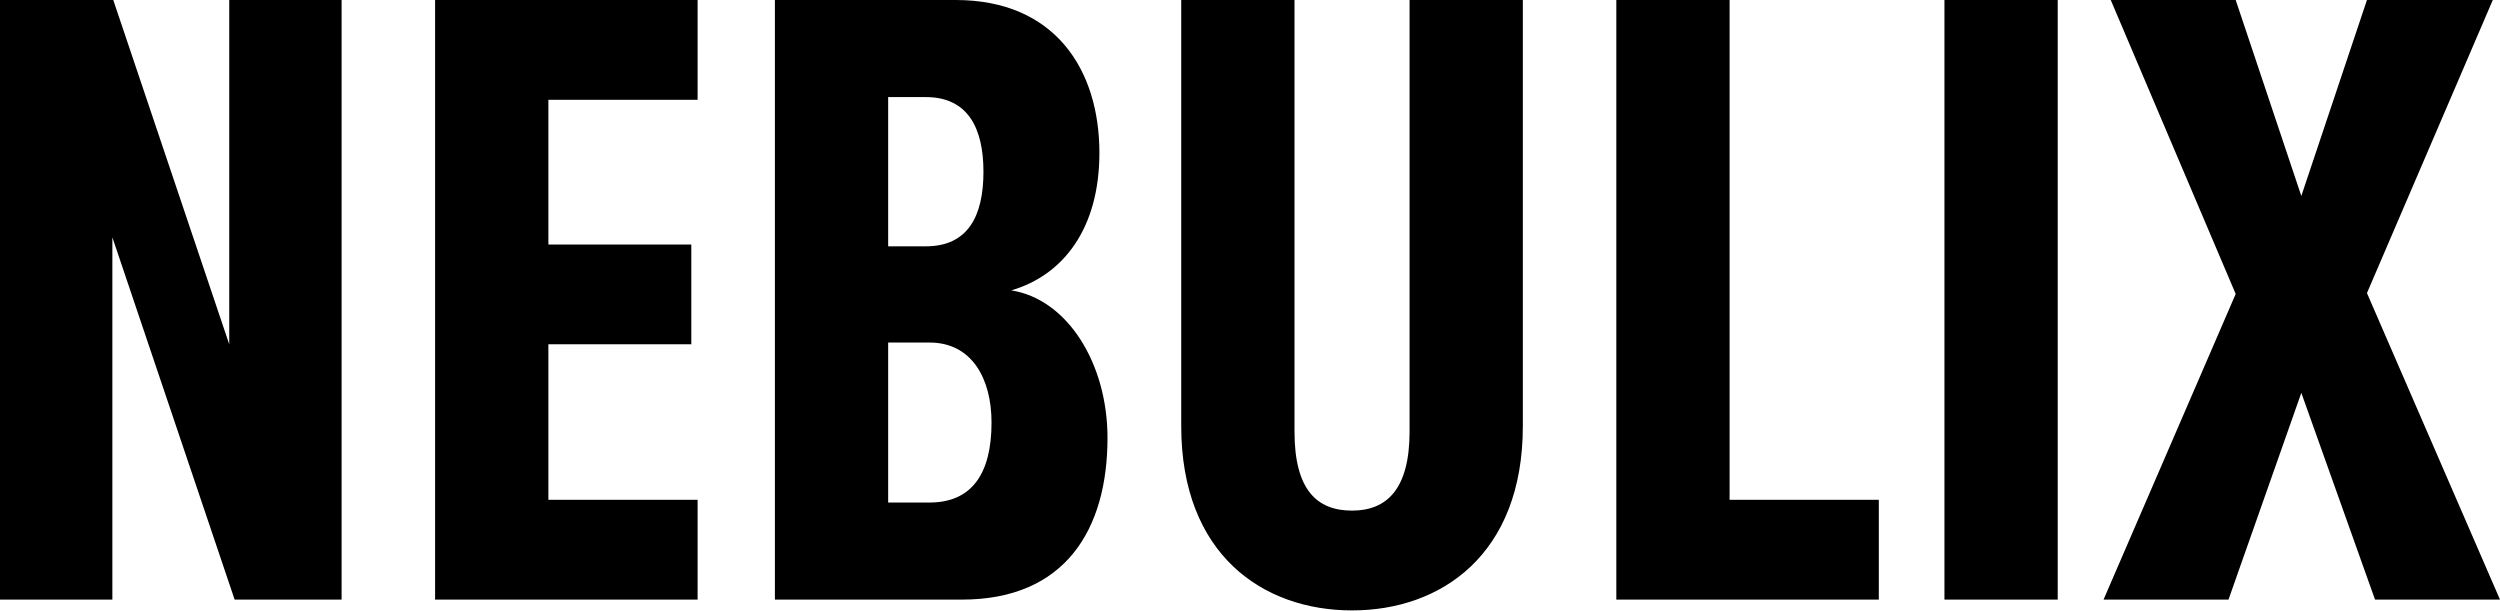
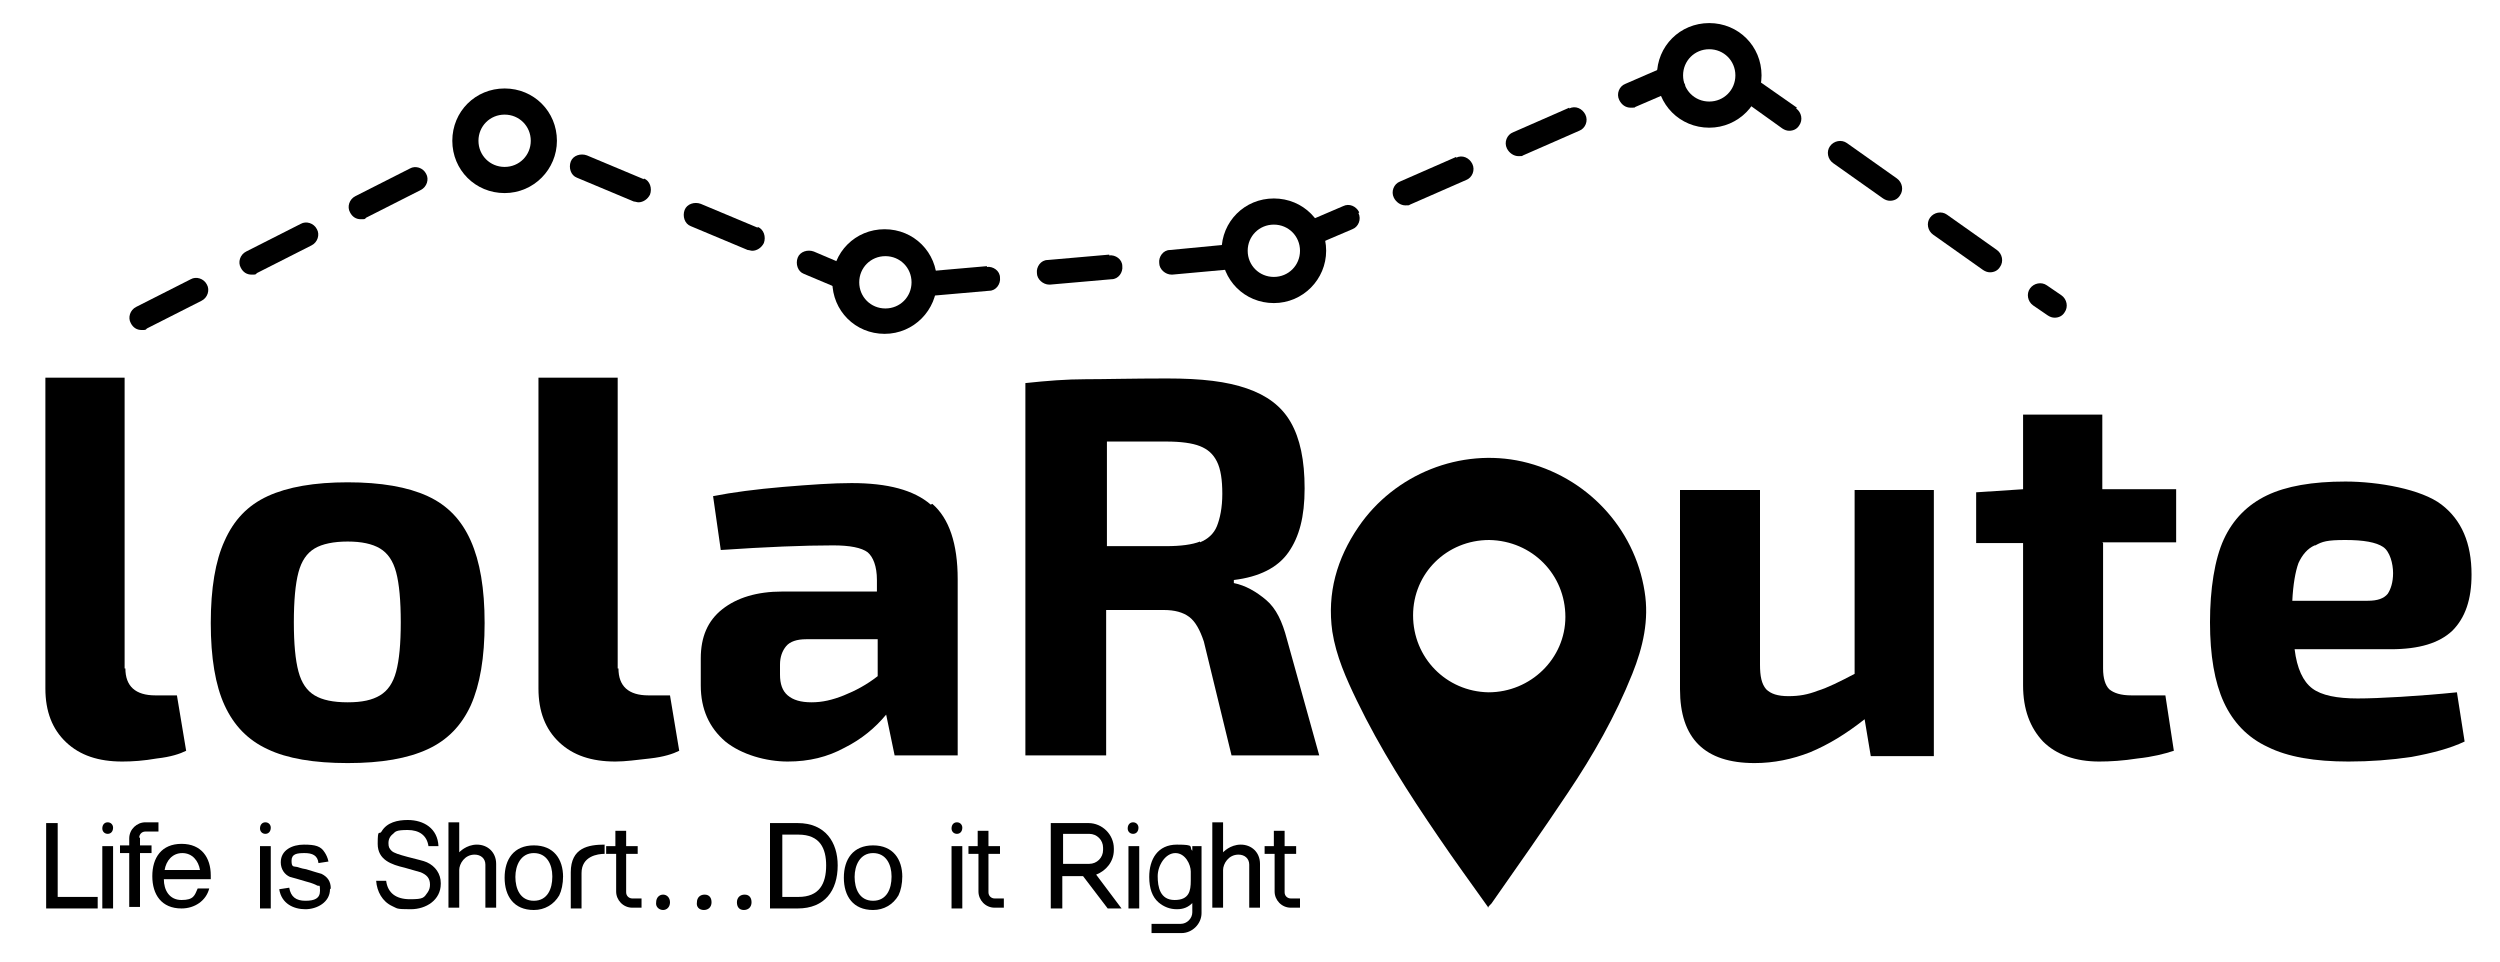
- <svg xmlns="http://www.w3.org/2000/svg" xml:space="preserve" style="enable-background:new 0 0 1164.06 284.21" viewBox="0 0 1164.06 284.21">
-   <path d="M109.25 279.19 52.32 110.5v168.69H0V0h52.74l54 160.32V0h52.32v279.19h-49.81zm93.34 0V0h122.23v46.46h-69.48v67.39h66.55v46.46h-66.55v72.41h69.48v46.46H202.59zm158.22 0V0h84.13c46.46 0 66.97 32.65 66.97 71.16 0 35.16-16.74 56.93-41.02 64.04 26.37 4.19 44.79 34.32 44.79 68.65 0 42.7-19.67 75.34-67.81 75.34h-87.06zm52.74-164.5h17.58c19.67 0 26.79-14.23 26.79-34.74 0-20.09-7.12-34.74-26.79-34.74h-17.58v69.48zm0 119.3h19.25c19.67 0 28.88-13.39 28.88-37.25 0-20.51-9.21-37.25-28.88-37.25h-19.25v74.5zM550.01 0h52.74v200.92c0 27.21 10.46 36.83 26.79 36.83 15.91 0 26.79-9.63 26.79-36.83V0h52.74v198.41c0 59.86-38.09 85.81-79.53 85.81s-79.53-25.95-79.53-85.81V0zM752.6 279.19V0h52.74v232.73h69.48v46.46H752.6zm152.78 0V0h52.74v279.19h-52.74zm200.49 0-34.32-96.27-33.91 96.27h-58.18l61.53-142.32L982.81 0h58.18l30.56 91.25L1102.11 0h58.6l-58.6 136.46 61.95 142.74h-58.19z" fill="currentColor" />
+ <svg xmlns="http://www.w3.org/2000/svg" id="Capa_1" version="1.1" viewBox="0 0 325 125">
+   <defs>
+     <style>
+       .st0 {
+         fill: "#d5533d";
+       }
+     </style>
+   </defs>
+   <polygon class="st0" points="6 107 6 118.1 12.7 118.1 12.7 116.6 7.5 116.6 7.5 107 6 107" />
+   <g fill="currentColor">
+     <path class="st0" d="M14.7,107.6h0c0,.5-.3.8-.7.8s-.7-.3-.7-.7h0c0-.5.3-.8.7-.8s.7.3.7.7M13.3,110h1.4v8.1h-1.4v-8.1Z" />
+     <path class="st0" d="M18.2,108.9v1h1.5v1h-1.5v7h-1.4v-7h-1.2v-1h1.2v-.9c0-1.2,1-2.1,2.1-2.1h1.7v1.2h-1.7c-.5,0-.8.4-.8.8" />
+     <path class="st0" d="M27.4,114.3h-6.1c0,1.4.7,2.7,2.3,2.7s1.7-.6,2.1-1.5h1.5c-.4,1.6-1.9,2.6-3.6,2.6-2.6,0-3.8-1.8-3.8-4.2s1.2-4.2,3.8-4.2,3.8,1.8,3.8,4.1,0,.3,0,.5M26,113.1c-.2-1.2-1-2.2-2.3-2.2s-2.1,1-2.3,2.2h4.6Z" />
+     <path class="st0" d="M35.2,107.6h0c0,.5-.3.8-.7.8s-.7-.3-.7-.7h0c0-.5.3-.8.7-.8s.7.3.7.7M33.8,110h1.4v8.1h-1.4v-8.1Z" />
+     <path class="st0" d="M42.9,115.6c0,1.7-1.7,2.6-3.2,2.6s-3.1-.7-3.4-2.6l1.3-.2c.2,1.2.9,1.7,2.1,1.7s1.9-.3,1.9-1.3-.1-.5-.4-.7c-.2-.1-.6-.3-1.4-.5-1-.3-1.7-.5-2.1-.6-.7-.3-1.2-1-1.2-1.9,0-1.6,1.5-2.3,3-2.3s2.2.2,2.7,1c.2.3.4.7.5,1.2l-1.3.2c-.1-1-.8-1.3-1.8-1.3s-1.7.1-1.7,1,.3.7.7.8c.1,0,.5.2,1.2.3,1,.3,1.6.5,2,.6.8.4,1.2,1,1.2,1.9" />
+     <path class="st0" d="M57.3,114.9c0,2.1-1.9,3.3-3.9,3.3s-1.7-.1-2.4-.4c-1.3-.6-2-1.9-2.1-3.3h1.3c.2,1.6,1.3,2.4,3.1,2.4s1.8-.2,2.3-.9c.2-.3.3-.6.3-1,0-.9-.5-1.3-1.2-1.6-.3-.1-1.1-.3-2.1-.6-1.7-.4-3.5-1-3.5-3.1s.2-1.1.5-1.6c.7-1.2,2.1-1.5,3.4-1.5,2.1,0,3.9,1.1,4,3.4h-1.3c-.2-1.4-1.2-2.1-2.7-2.1s-1.6.2-1.9.5c-.4.3-.6.7-.6,1.2s.1.7.4,1c.3.3,1,.5,2.1.8,1.1.3,2.1.5,2.5.7,1.1.5,1.8,1.5,1.8,2.7" />
+     <path class="st0" d="M64.5,112.3v5.7h-1.4v-5.6c0-.8-.6-1.3-1.4-1.3-1.3,0-2,1.2-2,2v4.9h-1.4v-11.1h1.4v3.9s.9-1,2.3-1,2.5,1,2.5,2.5" />
+     <path class="st0" d="M73.2,113.9c0,1-.2,1.9-.5,2.5-.7,1.2-1.9,1.9-3.3,1.9-2.6,0-3.8-1.8-3.8-4.2s1.2-4.2,3.8-4.2,3.8,1.8,3.8,4.1M71.8,113.9c0-1.5-.7-3-2.4-3s-2.4,1.6-2.4,3.1.6,3.1,2.4,3.1,2.4-1.6,2.4-3.1" />
+     <path class="st0" d="M78.6,109.7v1.3c-.9,0-3,.3-3,2.5v4.6h-1.4v-4.7c0-3.2,2.3-3.6,4.4-3.6" />
+     <path class="st0" d="M83.4,116.8v1.2h-1.2c-1.2,0-2.1-1-2.1-2.1v-4.9h-1.3v-1h1.2v-2h1.4v2h1.5v1h-1.5v5c0,.5.4.8.8.8h1.2Z" />
+     <path class="st0" d="M85.3,117.3c0-.6.4-1,.9-1s.9.4.9,1-.4,1-.9,1-1-.4-.9-1M90.6,117.3c0-.6.4-1,1-1s.9.4.9,1c0,.6-.4,1-1,1s-1-.4-.9-1M95.8,117.3c0-.6.4-1,1-1s.9.4.9,1-.4,1-1,1-.9-.4-.9-1" />
+     <path class="st0" d="M108.9,112.5c0,3.3-1.7,5.6-5.2,5.6h-3.6v-11.1h3.6c3.6,0,5.2,2.5,5.2,5.5M107.4,112.5c0-2.2-.8-4-3.6-4h-2.1v8.1h2.1c2.7,0,3.6-1.7,3.6-4.1" />
+     <path class="st0" d="M117.3,113.9c0,1-.2,1.9-.5,2.5-.7,1.2-1.9,1.9-3.3,1.9-2.6,0-3.8-1.8-3.8-4.2s1.2-4.2,3.8-4.2,3.8,1.8,3.8,4.1M115.9,113.9c0-1.5-.7-3-2.4-3s-2.4,1.6-2.4,3.1.6,3.1,2.4,3.1,2.4-1.6,2.4-3.1" />
+     <path class="st0" d="M125.1,107.6h0c0,.5-.3.8-.7.8s-.7-.3-.7-.7h0c0-.5.3-.8.7-.8s.7.3.7.7M123.7,110h1.4v8.1h-1.4v-8.1Z" />
+     <path class="st0" d="M130.5,116.8v1.2h-1.2c-1.2,0-2.1-1-2.1-2.1v-4.9h-1.3v-1h1.2v-2h1.4v2h1.5v1h-1.5v5c0,.5.4.8.8.8h1.2Z" />
+     <path class="st0" d="M145.9,118.1h-1.9l-3.2-4.2h-2.7v4.2h-1.5v-11.1h4.9c1.8,0,3.3,1.5,3.3,3.3v.2c0,1.5-1,2.7-2.3,3.2l3.3,4.4ZM141.6,112.3c1,0,1.8-.8,1.8-1.8v-.3c0-1-.8-1.8-1.8-1.8h-3.4v3.9h3.4Z" />
+     <path class="st0" d="M148,107.6h0c0,.5-.3.8-.7.8s-.7-.3-.7-.7h0c0-.5.3-.8.7-.8s.7.3.7.7M146.7,110h1.4v8.1h-1.4v-8.1Z" />
+     <path class="st0" d="M156.2,110v8.7c0,1.4-1.2,2.6-2.6,2.6h-3.9v-1.2h3.8c.8,0,1.5-.7,1.5-1.5v-1.2c-.5.5-1.1.8-2,.8s-1.7-.3-2.4-.9c-.8-.7-1.2-1.8-1.2-3.3,0-2.3,1.1-4.2,3.6-4.2s1.5.3,2,.8v-.6h1.4ZM154.8,113.3c0-.9-.7-2.4-2-2.4s-2.3,1.6-2.3,3,.3,3.1,2.2,3.1,2.1-1.2,2.1-2.5v-1.2Z" />
+     <path class="st0" d="M163.8,112.3v5.7h-1.4v-5.6c0-.8-.6-1.3-1.4-1.3-1.3,0-2,1.2-2,2v4.9h-1.4v-11.1h1.4v3.9s.9-1,2.3-1,2.5,1,2.5,2.5" />
+     <path class="st0" d="M169,116.8v1.2h-1.2c-1.2,0-2.1-1-2.1-2.1v-4.9h-1.3v-1h1.2v-2h1.4v2h1.5v1h-1.5v5c0,.5.4.8.8.8h1.2Z" />
+     <path class="st0" d="M110.5,34.7l-4.7-2c-.8-.3-1.8,0-2.1.8-.3.8,0,1.8.8,2.1l5.7,2.4c-.3-1.1-.2-2.3.2-3.4" />
+     <path class="st0" d="M98.5,29.6l-7.4-3.1c-.8-.3-1.8,0-2.1.8-.3.8,0,1.8.8,2.1l7.4,3.1c.2,0,.4.1.6.1.6,0,1.2-.4,1.5-1,.3-.8,0-1.8-.8-2.1" />
+     <path class="st0" d="M144.2,33.1l-8,.7c-.9,0-1.5.9-1.4,1.7,0,.8.8,1.5,1.6,1.5s0,0,.1,0l8-.7c.9,0,1.5-.9,1.4-1.7,0-.9-.9-1.5-1.7-1.4" />
+     <path class="st0" d="M83.7,23.3l-7.4-3.1c-.8-.3-1.8,0-2.1.8-.3.8,0,1.8.8,2.1l7.4,3.1c.2,0,.4.1.6.1.6,0,1.2-.4,1.5-1,.3-.8,0-1.8-.8-2.1" />
+     <path class="st0" d="M128.3,34.6l-8,.7c-.3,0-.5.1-.7.2.2.9.2,1.8,0,2.7.3.2.6.3.9.3s0,0,.1,0l8-.7c.9,0,1.5-.9,1.4-1.7,0-.9-.9-1.5-1.7-1.4" />
+     <path class="st0" d="M24.8,36.3l-7.1,3.6c-.8.4-1.1,1.4-.7,2.1.3.6.8.9,1.4.9s.5,0,.7-.2l7.1-3.6c.8-.4,1.1-1.4.7-2.1-.4-.8-1.4-1.1-2.1-.7" />
+     <path class="st0" d="M39.1,29.1l-7.1,3.6c-.8.4-1.1,1.4-.7,2.1.3.6.8.9,1.4.9s.5,0,.7-.2l7.1-3.6c.8-.4,1.1-1.4.7-2.1-.4-.8-1.4-1.1-2.1-.7" />
+     <path class="st0" d="M53.3,21.9l-7.1,3.6c-.8.4-1.1,1.4-.7,2.1.3.6.8.9,1.4.9s.5,0,.7-.2l7.1-3.6c.8-.4,1.1-1.4.7-2.1-.4-.8-1.4-1.1-2.1-.7" />
+     <path class="st0" d="M159.4,31.8l-7.3.7c-.9,0-1.5.9-1.4,1.7,0,.8.8,1.5,1.6,1.5s0,0,.1,0l7.7-.7c-.5-.9-.8-2.1-.7-3.1" />
+     <path class="st0" d="M246.6,23.2l-6.5-4.6c-.7-.5-1.7-.3-2.2.4-.5.7-.3,1.7.4,2.2l6.5,4.6c.3.2.6.3.9.3.5,0,1-.2,1.3-.7.5-.7.3-1.7-.4-2.2" />
+     <path class="st0" d="M233.6,14l-6-4.2c-.3,1-1,2-1.9,2.6l6,4.3c.3.2.6.3.9.3.5,0,1-.2,1.3-.7.5-.7.3-1.7-.4-2.2" />
+     <path class="st0" d="M259.6,32.5l-6.5-4.6c-.7-.5-1.7-.3-2.2.4-.5.7-.3,1.7.4,2.2l6.5,4.6c.3.2.6.3.9.3.5,0,1-.2,1.3-.7.5-.7.3-1.7-.4-2.2" />
+     <path class="st0" d="M176.7,27.6c-.4-.8-1.3-1.2-2.1-.8l-6.3,2.7c.6.9.8,2.1.7,3.2l6.8-2.9c.8-.3,1.2-1.3.8-2.1" />
+     <path class="st0" d="M268,38.4l-1.9-1.3c-.7-.5-1.7-.3-2.2.4-.5.7-.3,1.7.4,2.2l1.9,1.3c.3.2.6.3.9.3.5,0,1-.2,1.3-.7.5-.7.3-1.7-.4-2.2" />
+     <path class="st0" d="M189.3,20.4l-7.3,3.2c-.8.3-1.2,1.3-.8,2.1.3.6.9,1,1.5,1s.4,0,.6-.1l7.3-3.2c.8-.3,1.2-1.3.8-2.1-.4-.8-1.3-1.2-2.1-.8" />
+     <path class="st0" d="M204,14l-7.3,3.2c-.8.3-1.2,1.3-.8,2.1.3.6.9,1,1.5,1s.4,0,.6-.1l7.3-3.2c.8-.3,1.2-1.3.8-2.1-.4-.8-1.3-1.2-2.1-.8" />
+     <path class="st0" d="M218.2,7.9l-6.9,3c-.8.3-1.2,1.3-.8,2.1.3.6.8,1,1.5,1s.4,0,.6-.1l6.5-2.8c-.6-.9-.9-2-.8-3.1" />
+     <path class="st0" d="M121.8,36.6c0,3.7-3,6.8-6.8,6.8s-6.8-3-6.8-6.8,3-6.8,6.8-6.8,6.8,3,6.8,6.8M115.1,33.3c-1.9,0-3.4,1.5-3.4,3.4s1.5,3.4,3.4,3.4,3.4-1.5,3.4-3.4-1.5-3.4-3.4-3.4" />
+     <path class="st0" d="M72.4,18.3c0,3.7-3,6.8-6.8,6.8s-6.8-3-6.8-6.8,3-6.8,6.8-6.8,6.8,3,6.8,6.8M65.6,14.9c-1.9,0-3.4,1.5-3.4,3.4s1.5,3.4,3.4,3.4,3.4-1.5,3.4-3.4-1.5-3.4-3.4-3.4" />
+     <path class="st0" d="M172.4,32.6c0,3.7-3,6.8-6.8,6.8s-6.8-3-6.8-6.8,3-6.8,6.8-6.8,6.8,3,6.8,6.8M165.6,29.2c-1.9,0-3.4,1.5-3.4,3.4s1.5,3.4,3.4,3.4,3.4-1.5,3.4-3.4-1.5-3.4-3.4-3.4" />
+     <path class="st0" d="M229,9.8c0,3.7-3,6.8-6.8,6.8s-6.8-3-6.8-6.8,3-6.8,6.8-6.8,6.8,3,6.8,6.8M222.2,6.4c-1.9,0-3.4,1.5-3.4,3.4s1.5,3.4,3.4,3.4,3.4-1.5,3.4-3.4-1.5-3.4-3.4-3.4" />
+     <path class="st0" d="M193.5,118c-2.2-3.1-4.4-6.1-6.5-9.2-3.9-5.7-7.6-11.5-10.6-17.7-1.4-2.9-2.7-5.8-3.2-9-.7-5,.6-9.5,3.4-13.6,4.7-6.9,13.3-10.3,21.3-8.5,8.3,1.9,14.6,8.6,15.9,16.9.6,3.7-.2,7.2-1.6,10.7-2.2,5.5-5.1,10.6-8.4,15.5-3.2,4.8-6.5,9.5-9.8,14.2-.1.2-.3.3-.6.7M193.6,70.2c-5.5,0-9.9,4.3-9.9,9.8,0,5.5,4.3,9.9,9.8,10,5.5,0,10-4.4,10-9.8,0-5.5-4.3-9.9-9.9-10" />
+     <path class="st0" d="M16.3,86.9c0,2.3,1.3,3.5,3.9,3.5h2.8l1.2,7.2c-.8.4-2,.8-3.8,1-1.7.3-3.2.4-4.5.4-3.1,0-5.5-.8-7.3-2.5-1.8-1.7-2.7-4-2.7-7v-40.4h10.3v37.8Z" />
+     <path class="st0" d="M55.6,64.5c2.6,1.2,4.4,3.1,5.6,5.8s1.8,6.2,1.8,10.7-.6,8-1.8,10.7c-1.2,2.6-3,4.5-5.6,5.7-2.6,1.2-6,1.8-10.4,1.8s-7.9-.6-10.4-1.8c-2.6-1.2-4.4-3.1-5.6-5.7-1.2-2.6-1.8-6.2-1.8-10.7s.6-8.1,1.8-10.7c1.2-2.7,3-4.6,5.6-5.8,2.6-1.2,6.1-1.8,10.4-1.8s7.8.6,10.4,1.8M40.9,71.3c-1,.6-1.7,1.6-2.1,3.1-.4,1.5-.6,3.7-.6,6.5s.2,4.9.6,6.4c.4,1.5,1.1,2.5,2.1,3.1,1,.6,2.4.9,4.3.9s3.2-.3,4.2-.9c1-.6,1.7-1.6,2.1-3.1.4-1.5.6-3.6.6-6.4s-.2-5-.6-6.5c-.4-1.5-1.1-2.5-2.1-3.1-1-.6-2.4-.9-4.2-.9s-3.3.3-4.3.9" />
+     <path class="st0" d="M80.4,86.9c0,2.3,1.3,3.5,3.9,3.5h2.8l1.2,7.2c-.8.4-2,.8-3.8,1s-3.2.4-4.5.4c-3.1,0-5.5-.8-7.3-2.5-1.8-1.7-2.7-4-2.7-7v-40.4h10.3v37.8Z" />
+     <path class="st0" d="M121.2,65.5c2.2,1.9,3.3,5.2,3.3,9.8v22.9h-8.2l-1.1-5.3c-1.4,1.7-3.2,3.2-5.4,4.3-2.2,1.2-4.6,1.8-7.4,1.8s-6-.9-8.1-2.6c-2.1-1.8-3.2-4.2-3.2-7.3v-3.5c0-2.8.9-4.9,2.8-6.4,1.9-1.5,4.5-2.3,7.8-2.3h12.3v-1.5c0-1.8-.5-3-1.2-3.6-.8-.6-2.3-.9-4.5-.9-3.8,0-8.7.2-14.6.6l-1-7c2.5-.5,5.6-.9,9.1-1.2,3.6-.3,6.5-.5,8.9-.5,4.7,0,8.1.9,10.3,2.8M102.4,90.4c.7.6,1.7.9,3.1.9s2.7-.3,4.2-.9c1.5-.6,3-1.4,4.4-2.5v-4.8h-9.3c-1.2,0-2.1.3-2.6.9-.5.6-.8,1.4-.8,2.4v1.3c0,1.2.3,2.1,1,2.7" />
+     <path class="st0" d="M171.4,98.2h-11.3l-3.6-14.8c-.5-1.5-1.1-2.6-1.9-3.2-.8-.6-1.9-.9-3.3-.9h-7.5v18.9h-10.5v-48.4c2.8-.3,5.4-.5,7.8-.5,2.5,0,6-.1,10.6-.1s7.8.4,10.4,1.3c2.6.9,4.5,2.3,5.7,4.4,1.2,2.1,1.8,4.9,1.8,8.6s-.7,6.3-2.1,8.3c-1.4,2-3.8,3.2-7.1,3.6v.4c1.5.3,2.9,1.1,4.2,2.2,1.3,1.1,2.1,2.8,2.7,5.1l4.2,15.1ZM156,70.5c1-.4,1.8-1.1,2.2-2.1.4-1,.7-2.4.7-4.2s-.2-3.2-.7-4.2-1.2-1.6-2.2-2c-1-.4-2.5-.6-4.4-.6-3.6,0-6.2,0-7.7,0v13.6h7.7c1.9,0,3.4-.2,4.4-.6" />
+     <path class="st0" d="M251.4,63.7v34.6h-8.2l-.8-4.8c-2.4,1.9-4.7,3.3-7.1,4.3-2.3.9-4.7,1.4-7.2,1.4-6.5,0-9.7-3.2-9.7-9.6v-25.9h10.4v22.7c0,1.5.2,2.5.8,3.2.6.6,1.5.9,2.9.9s2.5-.2,3.8-.7c1.3-.4,2.9-1.2,4.8-2.2v-23.9h10.3Z" />
+     <path class="st0" d="M273.4,70.6v16.3c0,1.3.3,2.2.8,2.7.6.5,1.5.8,2.9.8h4.4l1.1,7.2c-1.2.4-2.8.8-4.7,1-1.9.3-3.6.4-5,.4-3.1,0-5.6-.9-7.3-2.6-1.7-1.8-2.6-4.2-2.6-7.3v-18.5h-6.1v-6.6l6.1-.4v-9.7h10.3v9.7h9.6v6.9h-9.6Z" />
+     <path class="st0" d="M319.4,90l1,6.4c-1.9.9-4.2,1.5-6.9,2-2.7.4-5.4.6-8.2.6-4.4,0-7.9-.6-10.5-1.9-2.6-1.2-4.5-3.2-5.7-5.8-1.2-2.6-1.8-6.1-1.8-10.4s.6-8.2,1.8-10.8c1.2-2.6,3.1-4.5,5.6-5.7,2.5-1.2,5.9-1.8,10.2-1.8s9.9,1,12.5,3c2.6,2,3.9,5,3.9,9.1,0,3.2-.8,5.6-2.5,7.3-1.7,1.6-4.3,2.4-8,2.4h-12.5c.3,2.5,1.1,4.2,2.3,5.1,1.2.9,3.2,1.3,5.9,1.3s8-.3,12.9-.8M300.9,70.9c-.9.4-1.6,1.2-2.1,2.3-.4,1.1-.7,2.8-.8,4.9h9.8c1.3,0,2.1-.3,2.6-.9.4-.6.7-1.5.7-2.7s-.4-2.8-1.3-3.4c-.9-.6-2.5-.9-4.9-.9s-3,.2-3.9.7" />
+   </g>
</svg>
